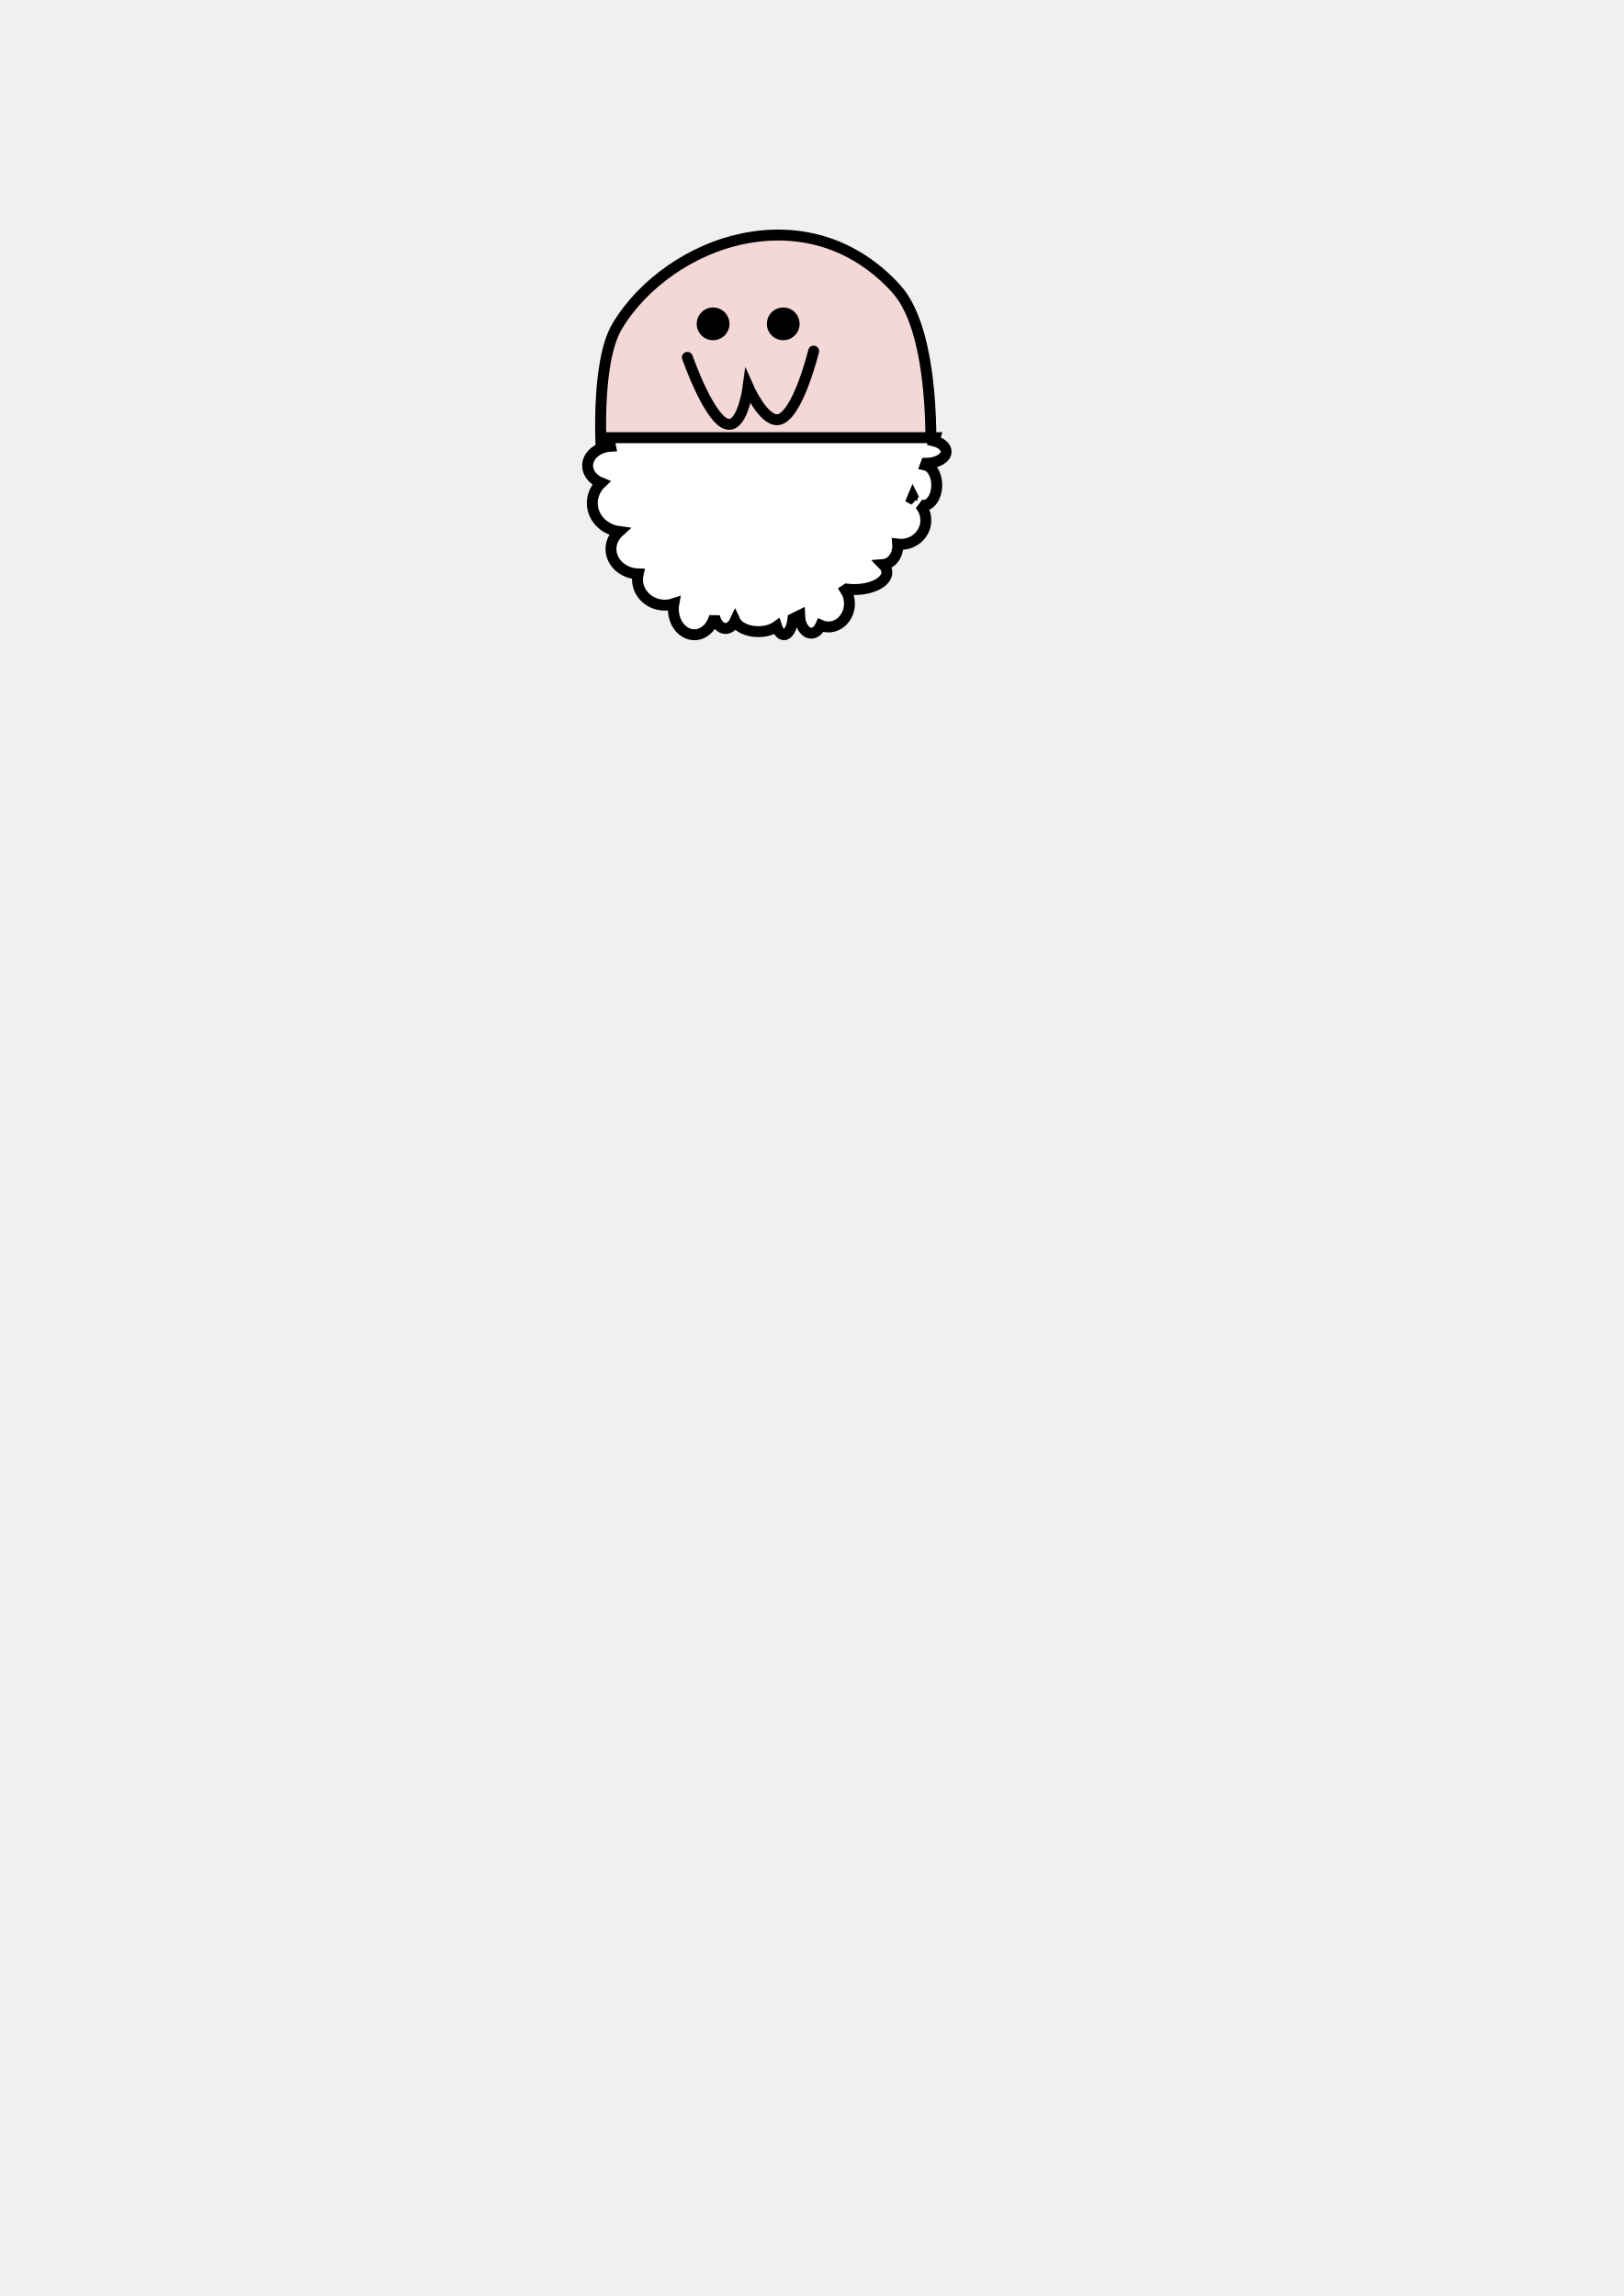
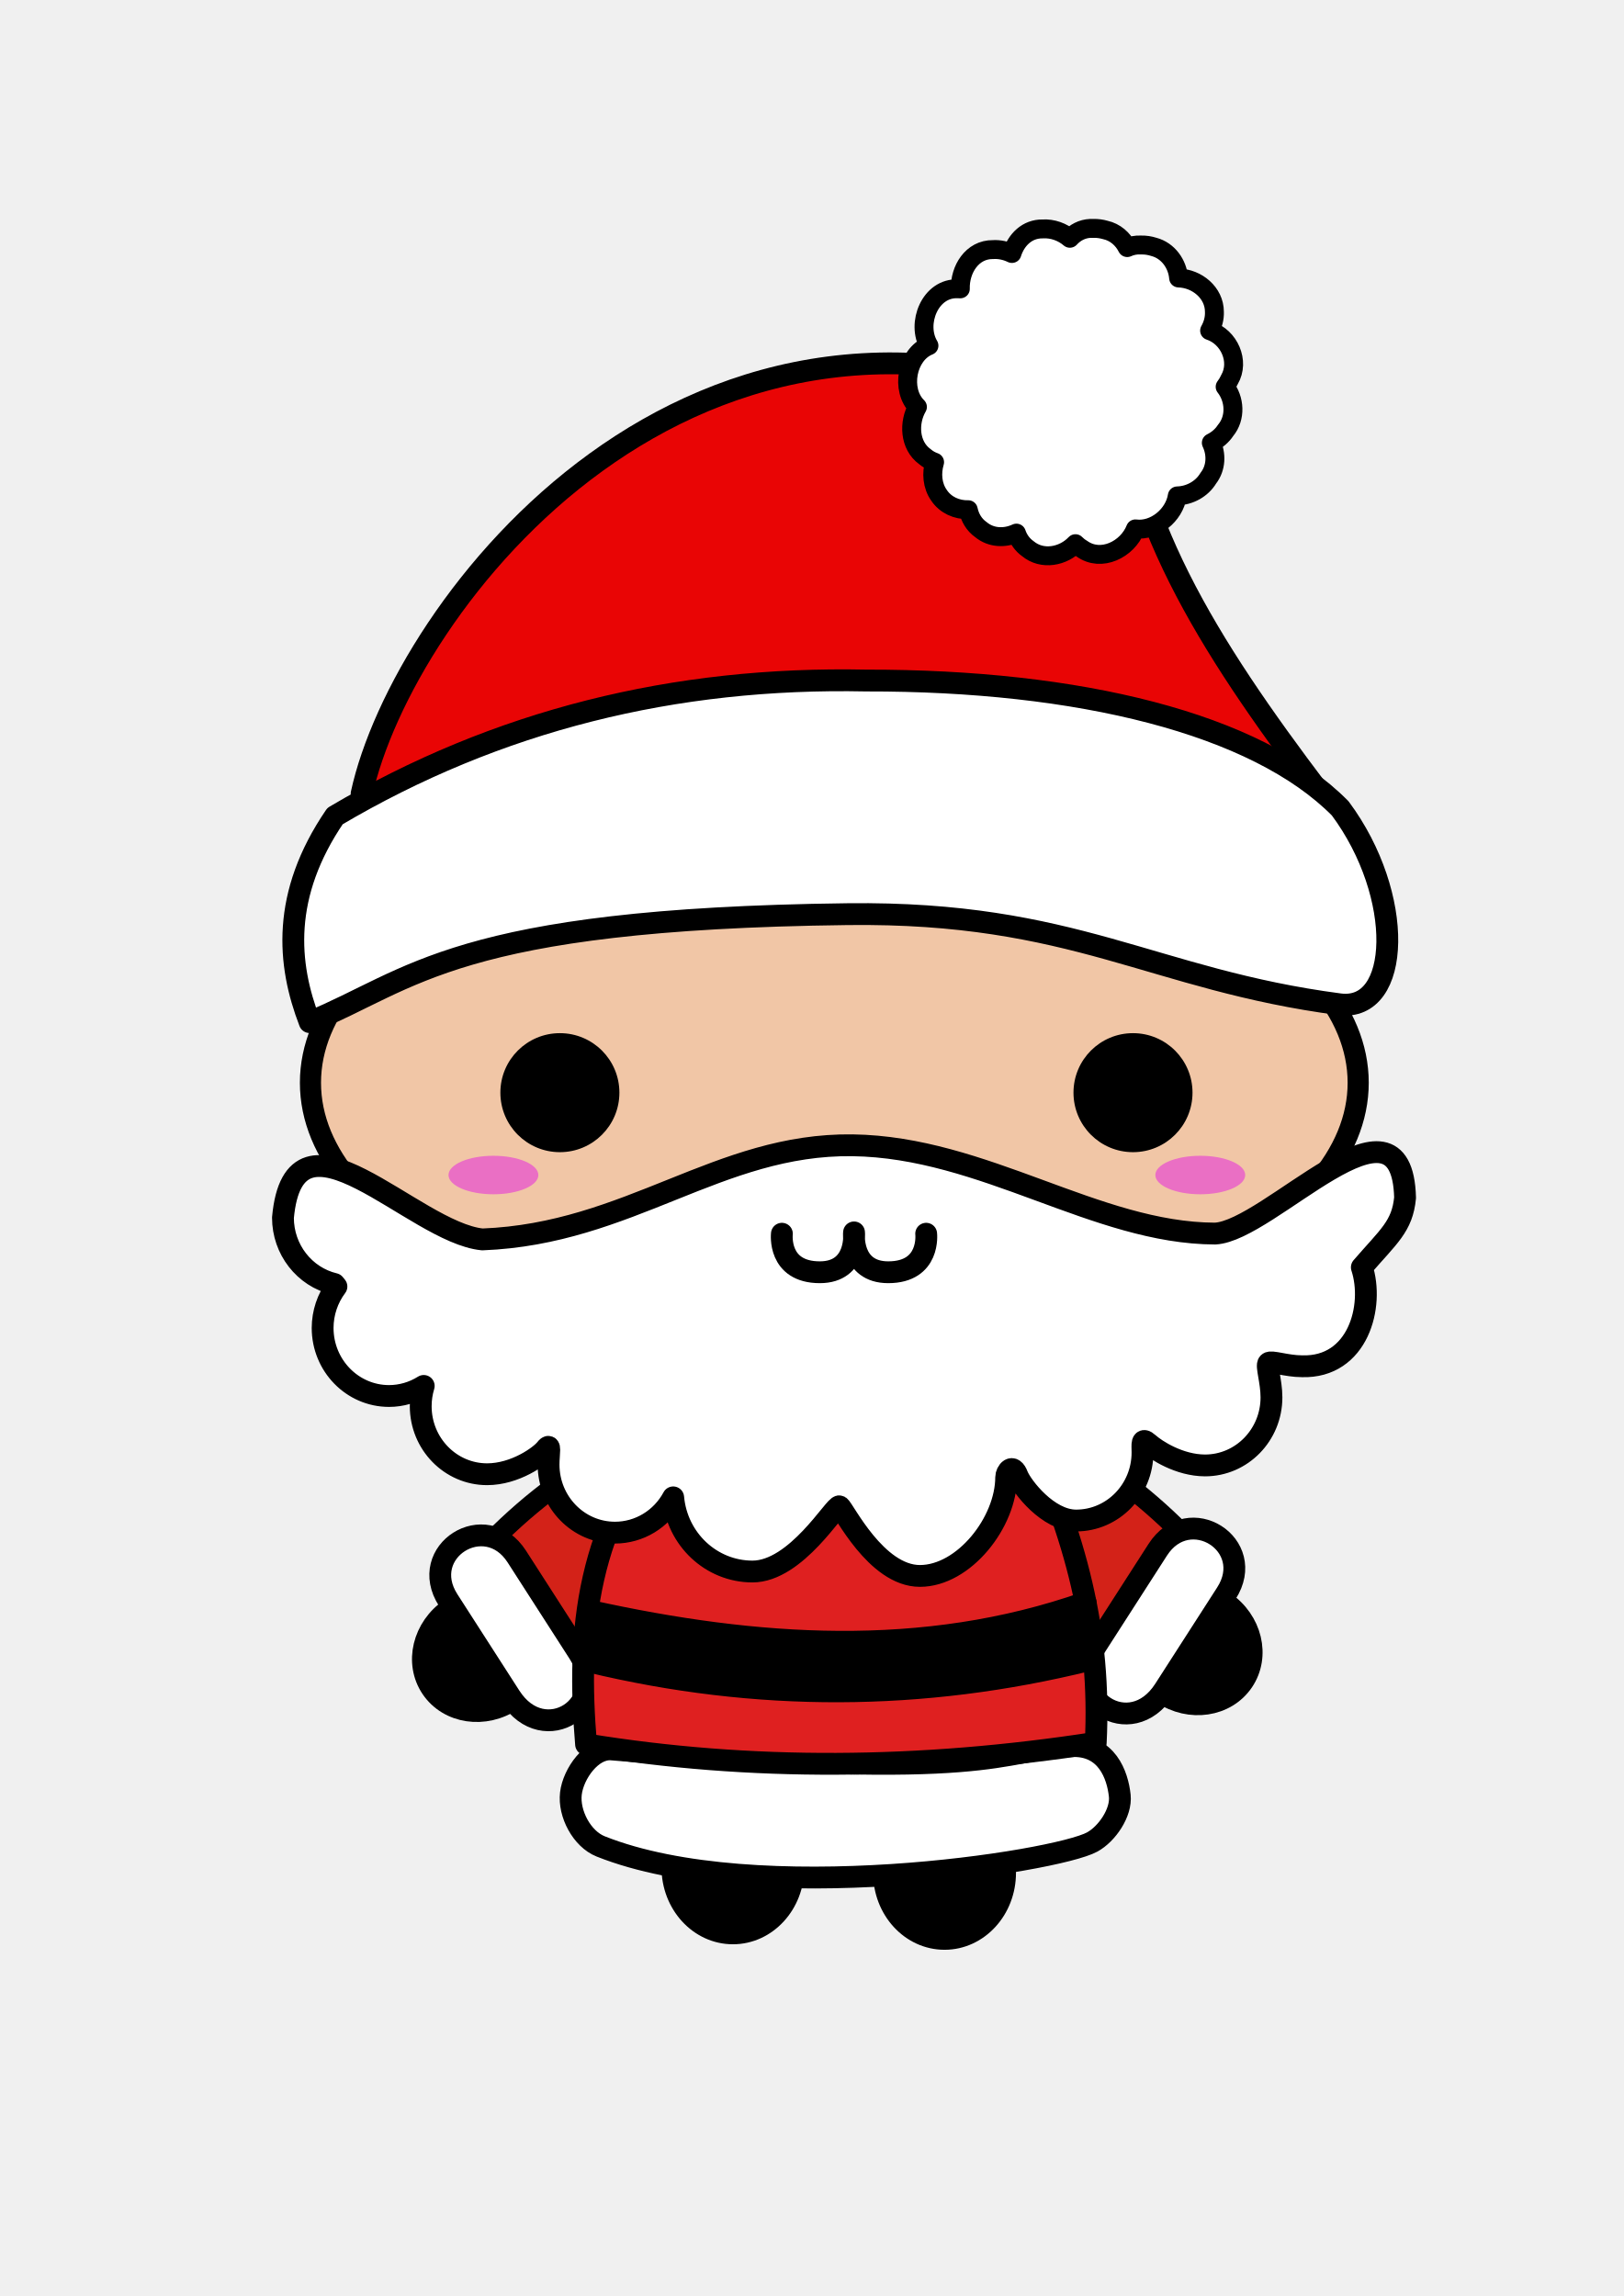
<svg xmlns="http://www.w3.org/2000/svg" width="210mm" height="297mm" viewBox="0 0 744.094 1052.362" id="svg4161" version="1.1">
  <defs id="defs4163" />
  <g id="layer1">
-     <path style="fill:#f4d7d7;fill-rule:evenodd;stroke:#000000;stroke-width:5;stroke-linecap:butt;stroke-linejoin:miter;stroke-miterlimit:4;stroke-dasharray:none;stroke-opacity:1;fill-opacity:1" d="m 275.714,209.505 c 0,0 -3.2,-42.717 7.143,-60 11.94,-19.951 34.383,-35.248 57.143,-40 27.105,-5.659 52.097,2.361 70.714,22.857 18.669,20.553 15.714,77.857 15.714,77.857 z" id="path4711" />
-     <path style="fill:#ffffff;fill-opacity:1;fill-rule:evenodd;stroke:#000000;stroke-width:5;stroke-linecap:butt;stroke-linejoin:miter;stroke-miterlimit:4;stroke-dasharray:none;stroke-opacity:1" d="m 278.924,200.609 c 0,0 0.34,1.663 0.832,3.932 a 11.429,8.929 0 0 0 -10.471,8.893 11.429,8.929 0 0 0 6.205,7.934 14.286,13.214 0 0 0 -4.062,9.209 14.286,13.214 0 0 0 12.27,13.066 12.857,11.429 0 0 0 -3.697,8.006 12.857,11.429 0 0 0 12.441,11.41 12.5,11.786 0 0 0 -0.299,2.518 12.5,11.786 0 0 0 12.5,11.787 12.5,11.786 0 0 0 4.146,-0.682 9.643,11.786 0 0 0 -0.219,2.467 9.643,11.786 0 0 0 9.645,11.785 9.643,11.786 0 0 0 9.229,-8.385 5.357,8.214 0 0 0 5.057,5.527 5.357,8.214 0 0 0 4.369,-3.471 11.071,6.786 0 0 0 10.631,4.9 11.071,6.786 0 0 0 8.42,-2.383 4.286,10 0 0 0 3.365,3.811 4.286,10 0 0 0 4.125,-7.324 c 0.991,-0.474 1.956,-0.938 3.029,-1.467 a 5.357,8.571 0 0 0 5.346,8.078 5.357,8.571 0 0 0 4.359,-3.6 9.643,10.714 0 0 0 3.498,0.742 9.643,10.714 0 0 0 9.643,-10.715 9.643,10.714 0 0 0 -1.826,-6.25 c 0.197,-0.129 0.381,-0.261 0.576,-0.391 a 15,7.857 0 0 0 3.393,0.213 15,7.857 0 0 0 15,-7.857 15,7.857 0 0 0 -1.662,-3.592 7.143,8.571 0 0 0 6.662,-8.551 7.143,8.571 0 0 0 -0.039,-0.818 11.429,11.071 0 0 0 1.469,0.104 11.429,11.071 0 0 0 11.428,-11.072 11.429,11.071 0 0 0 -2.711,-7.139 6.071,9.286 0 0 0 1.641,0.354 6.071,9.286 0 0 0 6.07,-9.285 6.071,9.286 0 0 0 -5.178,-9.174 c 0.101,-0.276 0.203,-0.558 0.301,-0.828 a 9.286,5.357 0 0 0 9.162,-5.355 9.286,5.357 0 0 0 -5.617,-4.92 c 0.245,-0.757 0.475,-1.477 0.475,-1.477 l -149.504,0 z m 139.42,27.279 a 6.071,9.286 0 0 0 0.752,1.281 11.429,11.071 0 0 0 -1.041,-0.584 c 0.1,-0.235 0.191,-0.463 0.289,-0.697 z" id="path4709" />
-     <circle style="opacity:1;fill:#000000;fill-opacity:1;fill-rule:nonzero;stroke:none;stroke-width:5;stroke-miterlimit:4;stroke-dasharray:none;stroke-opacity:1" id="path4719" cx="326.786" cy="148.434" r="7.5" />
-     <circle r="7.5" cy="148.434" cx="358.929" id="circle4721" style="opacity:1;fill:#000000;fill-opacity:1;fill-rule:nonzero;stroke:none;stroke-width:5;stroke-miterlimit:4;stroke-dasharray:none;stroke-opacity:1" />
-     <path style="fill:none;fill-rule:evenodd;stroke:#000000;stroke-width:5;stroke-linecap:round;stroke-linejoin:miter;stroke-miterlimit:4;stroke-dasharray:none;stroke-opacity:1" d="m 315,163.791 c 0,0 10.842,31.141 19.286,30.714 6.381,-0.322 8.571,-17.143 8.571,-17.143 0,0 6.855,15.595 13.571,15 8.95,-0.793 16.429,-31.429 16.429,-31.429" id="path4723" />
+     <g id="g7919" transform="matrix(-1,0,0,1,361.6896,9.740035)">
+       <ellipse transform="matrix(0.5594742,0.8288478,-0.8288478,0.5594742,0,0)" style="opacity:1;fill:#000000;fill-opacity:1;fill-rule:nonzero;stroke:#000000;stroke-width:9.232;stroke-linecap:round;stroke-linejoin:round;stroke-miterlimit:4;stroke-dasharray:none;stroke-opacity:1" id="ellipse7921" cx="514.313" cy="570.437" rx="25.609" ry="27.937" />
+       <path id="path7923" d="m -186.446,699.847 c 33.321,-36.022 83.744,-70.464 128.247,-56.336 12.167,3.863 21.942,20.229 19.758,32.806 -7.855,45.232 -62.637,70.639 -106.672,87.12 z" style="fill:#d32218;fill-opacity:1;fill-rule:evenodd;stroke:#000000;stroke-width:9.232;stroke-linecap:round;stroke-linejoin:round;stroke-miterlimit:4;stroke-dasharray:none;stroke-opacity:1" />
+       <path id="path7925" d="m -168.887,700.569 28.413,44.202 c 15.24,23.71 -15.842,44.224 -31.427,19.978 l -28.413,-44.202 c -14.341,-22.311 17.16,-42.174 31.427,-19.978 z" style="opacity:1;fill:#ffffff;fill-opacity:1;fill-rule:nonzero;stroke:#000000;stroke-width:10;stroke-linecap:round;stroke-linejoin:round;stroke-miterlimit:4;stroke-dasharray:none;stroke-opacity:1" />
+     </g>
+     <ellipse style="opacity:1;fill:#f1c6a6;fill-opacity:1;fill-rule:nonzero;stroke:#000000;stroke-width:9.68;stroke-linecap:round;stroke-linejoin:round;stroke-miterlimit:4;stroke-dasharray:none;stroke-opacity:1" id="path7768" cx="382.343" cy="496.273" rx="240.071" ry="118.853" />
+     <ellipse style="opacity:1;fill:#000000;fill-opacity:1;fill-rule:nonzero;stroke:#000000;stroke-width:10;stroke-linecap:round;stroke-linejoin:round;stroke-miterlimit:4;stroke-dasharray:none;stroke-opacity:1" id="path7849" cx="335.879" cy="855.888" rx="27.74" ry="30.262" />
+     <ellipse ry="30.262" rx="27.74" cy="858.413" cx="432.854" id="ellipse7851" style="opacity:1;fill:#000000;fill-opacity:1;fill-rule:nonzero;stroke:#000000;stroke-width:10;stroke-linecap:round;stroke-linejoin:round;stroke-miterlimit:4;stroke-dasharray:none;stroke-opacity:1" />
+     <path style="fill:#ffffff;fill-opacity:1;fill-rule:evenodd;stroke:#000000;stroke-width:10;stroke-linecap:round;stroke-linejoin:round;stroke-miterlimit:4;stroke-dasharray:none;stroke-opacity:1" d="m 280.317,801.844 c -9.141,-0.77 -17.617,11.092 -18.688,20.203 -1.083,9.209 5.023,20.814 13.637,24.244 71.438,28.445 208.581,7.127 225.264,-2.02 6.8,-3.729 13.449,-13.501 12.627,-21.213 -1.014,-9.517 -5.922,-23.484 -22.223,-22.728 -34.362,1.593 -33.216,16.465 -210.617,1.515 z" id="path7847" />
+     <g id="g7906" transform="translate(405.7143,12.85714)">
+       <ellipse transform="matrix(0.5594742,0.8288478,-0.8288478,0.5594742,0,0)" style="opacity:1;fill:#000000;fill-opacity:1;fill-rule:nonzero;stroke:#000000;stroke-width:9.232;stroke-linecap:round;stroke-linejoin:round;stroke-miterlimit:4;stroke-dasharray:none;stroke-opacity:1" id="ellipse7897" cx="514.313" cy="570.437" rx="25.609" ry="27.937" />
+       <path id="path7899" d="m -186.446,699.847 c 33.321,-36.022 83.744,-70.464 128.247,-56.336 12.167,3.863 21.942,20.229 19.758,32.806 -7.855,45.232 -62.637,70.639 -106.672,87.12 z" style="fill:#d32218;fill-opacity:1;fill-rule:evenodd;stroke:#000000;stroke-width:9.232;stroke-linecap:round;stroke-linejoin:round;stroke-miterlimit:4;stroke-dasharray:none;stroke-opacity:1" />
+       <path id="path7901" d="m -168.887,700.569 28.413,44.202 c 15.24,23.71 -15.842,44.224 -31.427,19.978 l -28.413,-44.202 c -14.341,-22.311 17.16,-42.174 31.427,-19.978 z" style="opacity:1;fill:#ffffff;fill-opacity:1;fill-rule:nonzero;stroke:#000000;stroke-width:10;stroke-linecap:round;stroke-linejoin:round;stroke-miterlimit:4;stroke-dasharray:none;stroke-opacity:1" />
+     </g>
+     <g id="g7883">
+       <path id="path7843" d="m 309.286,651.648 c -40.949,45.863 -45.051,96.333 -40.714,147.857 74.97,12.274 152.888,11.773 233.571,-0.714 2.499,-50.706 -8.69,-93.818 -32.857,-146.429 z" style="fill:#df2020;fill-rule:evenodd;stroke:#000000;stroke-width:10;stroke-linecap:round;stroke-linejoin:round;stroke-miterlimit:4;stroke-dasharray:none;stroke-opacity:1;fill-opacity:1;opacity:1" />
+       <path id="path7845" d="m 270.714,738.434 c 75.422,16.601 152.314,22.214 226.786,-3.929 l 1.429,26.429 c -76.19,18.806 -152.381,19.048 -228.571,0.714 z" style="fill:#000000;fill-opacity:1;fill-rule:evenodd;stroke:#000000;stroke-width:10;stroke-linecap:round;stroke-linejoin:round;stroke-miterlimit:4;stroke-dasharray:none;stroke-opacity:1" />
+     </g>
+     <path style="fill:#ffffff;fill-rule:evenodd;stroke:#000000;stroke-width:10;stroke-linecap:butt;stroke-linejoin:round;stroke-miterlimit:4;stroke-dasharray:none;stroke-opacity:1;fill-opacity:1" d="m 556.797,565.406 c -54.604,-0.192 -105.811,-39.655 -166.121,-40.469 -61.365,-0.828 -102.331,40.573 -169.605,43.143 -31.585,-3.06 -86.154,-67.223 -91.402,-9.936 0.014,14.503 9.777,27.084 23.562,30.361 0.305,0.389 0.633,0.78 0.947,1.17 -4.089,5.44 -6.313,12.11 -6.326,18.977 -2.1e-4,17.23 13.628,31.198 30.439,31.199 5.612,-0.009 11.112,-1.608 15.893,-4.619 -0.914,3.005 -1.38,6.134 -1.381,9.281 8.4e-4,17.23 13.63,31.197 30.441,31.197 12.835,-0.018 24.28,-8.284 26.857,-11.551 2.577,-3.268 1.29,1.885 1.289,7.122 -2.1e-4,17.231 13.629,31.199 30.441,31.199 11.102,-10e-4 21.323,-6.197 26.672,-16.168 1.72,19.242 17.459,33.974 36.312,33.99 20.156,-4.4e-4 38.01,-30.889 39.891,-29.878 1.881,1.011 16.705,31.899 36.861,31.898 20.155,-4.4e-4 39.529,-24.603 39.53,-45.259 -0.002,-2.449 2.975,-6.677 5.204,-0.64 2.05,4.966 13.912,20.487 26.837,20.503 16.812,-10e-4 30.44,-13.969 30.439,-31.199 -0.012,-3.597 -0.632,-7.164 2.747,-4.12 3.378,3.045 14.107,10.049 25.908,10.065 16.812,1.1e-4 30.442,-13.968 30.441,-31.199 -0.003,-7.414 -2.582,-14.585 -1.35,-15.733 1.232,-1.148 8.176,1.463 15.354,1.475 25.67,0.805 33.233,-27.581 27.411,-45.341 12.231,-14.181 18.547,-18.694 19.814,-31.894 -1.371,-54.801 -62.143,15.314 -87.106,16.427 z" id="path7770" />
+     <circle style="opacity:1;fill:#000000;fill-opacity:1;fill-rule:nonzero;stroke:none;stroke-width:10;stroke-linecap:round;stroke-linejoin:round;stroke-miterlimit:4;stroke-dasharray:none;stroke-opacity:1" id="path7804" cx="256.579" cy="500.819" r="27.274" />
+     <circle r="27.274" cy="500.819" cx="519.218" id="circle7808" style="opacity:1;fill:#000000;fill-opacity:1;fill-rule:nonzero;stroke:none;stroke-width:10;stroke-linecap:round;stroke-linejoin:round;stroke-miterlimit:4;stroke-dasharray:none;stroke-opacity:1" />
+     <ellipse style="opacity:1;fill:#ea6fc4;fill-opacity:1;fill-rule:nonzero;stroke:none;stroke-width:10;stroke-linecap:round;stroke-linejoin:round;stroke-miterlimit:4;stroke-dasharray:none;stroke-opacity:1" id="path7812" cx="226.124" cy="538.569" rx="20.588" ry="8.824" />
+     <ellipse ry="8.824" rx="20.588" cy="538.569" cx="550.052" id="ellipse7814" style="opacity:1;fill:#ea6fc4;fill-opacity:1;fill-rule:nonzero;stroke:none;stroke-width:10;stroke-linecap:round;stroke-linejoin:round;stroke-miterlimit:4;stroke-dasharray:none;stroke-opacity:1" />
+     <path id="path7831" style="fill:none;fill-rule:evenodd;stroke:#000000;stroke-width:10;stroke-linecap:round;stroke-linejoin:round;stroke-miterlimit:4;stroke-dasharray:none;stroke-opacity:1" d="m 424.436,565.477 c 0,0 2.057,17.654 -17.382,17.654 -17.547,0 -15.676,-18.264 -15.676,-18.264 0,0 1.871,18.264 -15.676,18.264 -19.438,0 -17.382,-17.654 -17.382,-17.654" />
+     <g transform="translate(-200,41.42857)" id="g7911">
+       <ellipse ry="27.937" rx="25.609" cy="570.437" cx="514.313" id="ellipse7913" style="opacity:1;fill:#000000;fill-opacity:1;fill-rule:nonzero;stroke:#000000;stroke-width:9.232;stroke-linecap:round;stroke-linejoin:round;stroke-miterlimit:4;stroke-dasharray:none;stroke-opacity:1" transform="matrix(0.5594742,0.8288478,-0.8288478,0.5594742,0,0)" />
+       <path style="fill:#d32218;fill-opacity:1;fill-rule:evenodd;stroke:#000000;stroke-width:9.232;stroke-linecap:round;stroke-linejoin:round;stroke-miterlimit:4;stroke-dasharray:none;stroke-opacity:1" d="m -186.446,699.847 c 33.321,-36.022 83.744,-70.464 128.247,-56.336 12.167,3.863 21.942,20.229 19.758,32.806 -7.855,45.232 -62.637,70.639 -106.672,87.12 z" id="path7915" />
+       <path style="opacity:1;fill:#ffffff;fill-opacity:1;fill-rule:nonzero;stroke:#000000;stroke-width:10;stroke-linecap:round;stroke-linejoin:round;stroke-miterlimit:4;stroke-dasharray:none;stroke-opacity:1" d="m -168.887,700.569 28.413,44.202 c 15.24,23.71 -15.842,44.224 -31.427,19.978 l -28.413,-44.202 c -14.341,-22.311 17.16,-42.174 31.427,-19.978 z" id="path7917" />
+     </g>
+     <path style="opacity:1;fill:#e90505;fill-opacity:1;fill-rule:evenodd;stroke:#000000;stroke-width:10;stroke-linecap:round;stroke-linejoin:round;stroke-miterlimit:4;stroke-dasharray:none;stroke-opacity:1" d="M 165.714,363.791 C 184.294,278.451 317.013,101.533 515.628,191.28 c 10.856,67.525 54.192,127.343 108.658,197.511 z" id="path7929" />
+     <path style="fill:#ffffff;fill-opacity:1;fill-rule:evenodd;stroke:#000000;stroke-width:10;stroke-linecap:round;stroke-linejoin:round;stroke-miterlimit:4;stroke-dasharray:none;stroke-opacity:1" d="m 141.926,468.494 c -10.313,-26.706 -13.026,-58.332 11.617,-94.449 74.312,-43.953 155.666,-63.963 243.447,-62.124 97.181,-0.154 178.69,19.607 217.183,58.589 29.713,39.98 27.934,93.504 -0.313,89.796 -85.839,-11.268 -121.207,-42.565 -225.457,-41.309 -179.941,2.169 -199.306,30.173 -246.477,49.497 z" id="path7927" />
+     <path style="opacity:1;fill:#ffffff;fill-opacity:1;fill-rule:nonzero;stroke:#000000;stroke-width:8.671;stroke-linecap:round;stroke-linejoin:round;stroke-miterlimit:4;stroke-dasharray:none;stroke-opacity:1" d="m 499.694,104.679 c -3.851,0.182 -7.035,1.933 -9.41,4.533 -3.367,-2.899 -7.904,-4.562 -12.477,-4.284 -7.131,-0.096 -12.092,5.015 -14.073,11.252 -2.681,-1.301 -5.683,-1.968 -8.658,-1.781 -9.637,-0.129 -15.248,9.185 -14.983,17.988 -0.333,-0.014 -0.666,-0.021 -1,-0.016 -12.831,-0.668 -19.418,15.99 -13.385,26.058 -10.166,4.08 -13.197,20.307 -5.278,28.085 -4.153,7.175 -3.697,17.625 3.382,22.759 1.381,1.177 2.898,2.015 4.482,2.563 -1.512,5.067 -1.055,10.798 1.975,15.099 3.006,4.587 8.268,6.843 13.464,6.692 0.753,3.59 2.614,6.874 5.773,9.105 4.755,3.951 11.06,4.047 16.292,1.622 0.951,2.792 2.655,5.291 5.207,7.104 6.616,5.537 16.288,3.617 21.845,-2.265 0.847,0.869 1.818,1.647 2.935,2.292 8.86,6.39 20.907,0.245 24.555,-9.07 8.736,1.147 17.784,-6.243 19.178,-15.124 5.597,-0.125 11.221,-3.119 14.202,-8.1 3.698,-4.746 3.828,-11.105 1.395,-16.232 2.598,-1.276 4.895,-3.19 6.518,-5.663 4.842,-5.807 4.231,-14.395 -0.185,-20.009 0.787,-1.023 1.462,-2.134 1.988,-3.323 4.899,-8.41 -0.232,-19.556 -9.106,-22.424 1.486,-2.621 2.319,-5.583 2.195,-8.629 -0.002,-8.791 -8.034,-15.259 -16.4,-15.496 -0.516,-6.401 -4.788,-12.538 -11.366,-14.26 -1.865,-0.605 -3.83,-0.9 -5.791,-0.857 -2.364,-0.138 -4.504,0.309 -6.397,1.179 -1.973,-3.925 -5.474,-7.061 -10.027,-8.072 -1.774,-0.516 -3.625,-0.765 -5.472,-0.723 -0.467,-0.022 -0.926,-0.023 -1.375,-0.002 z" id="path7931" />
  </g>
</svg>
